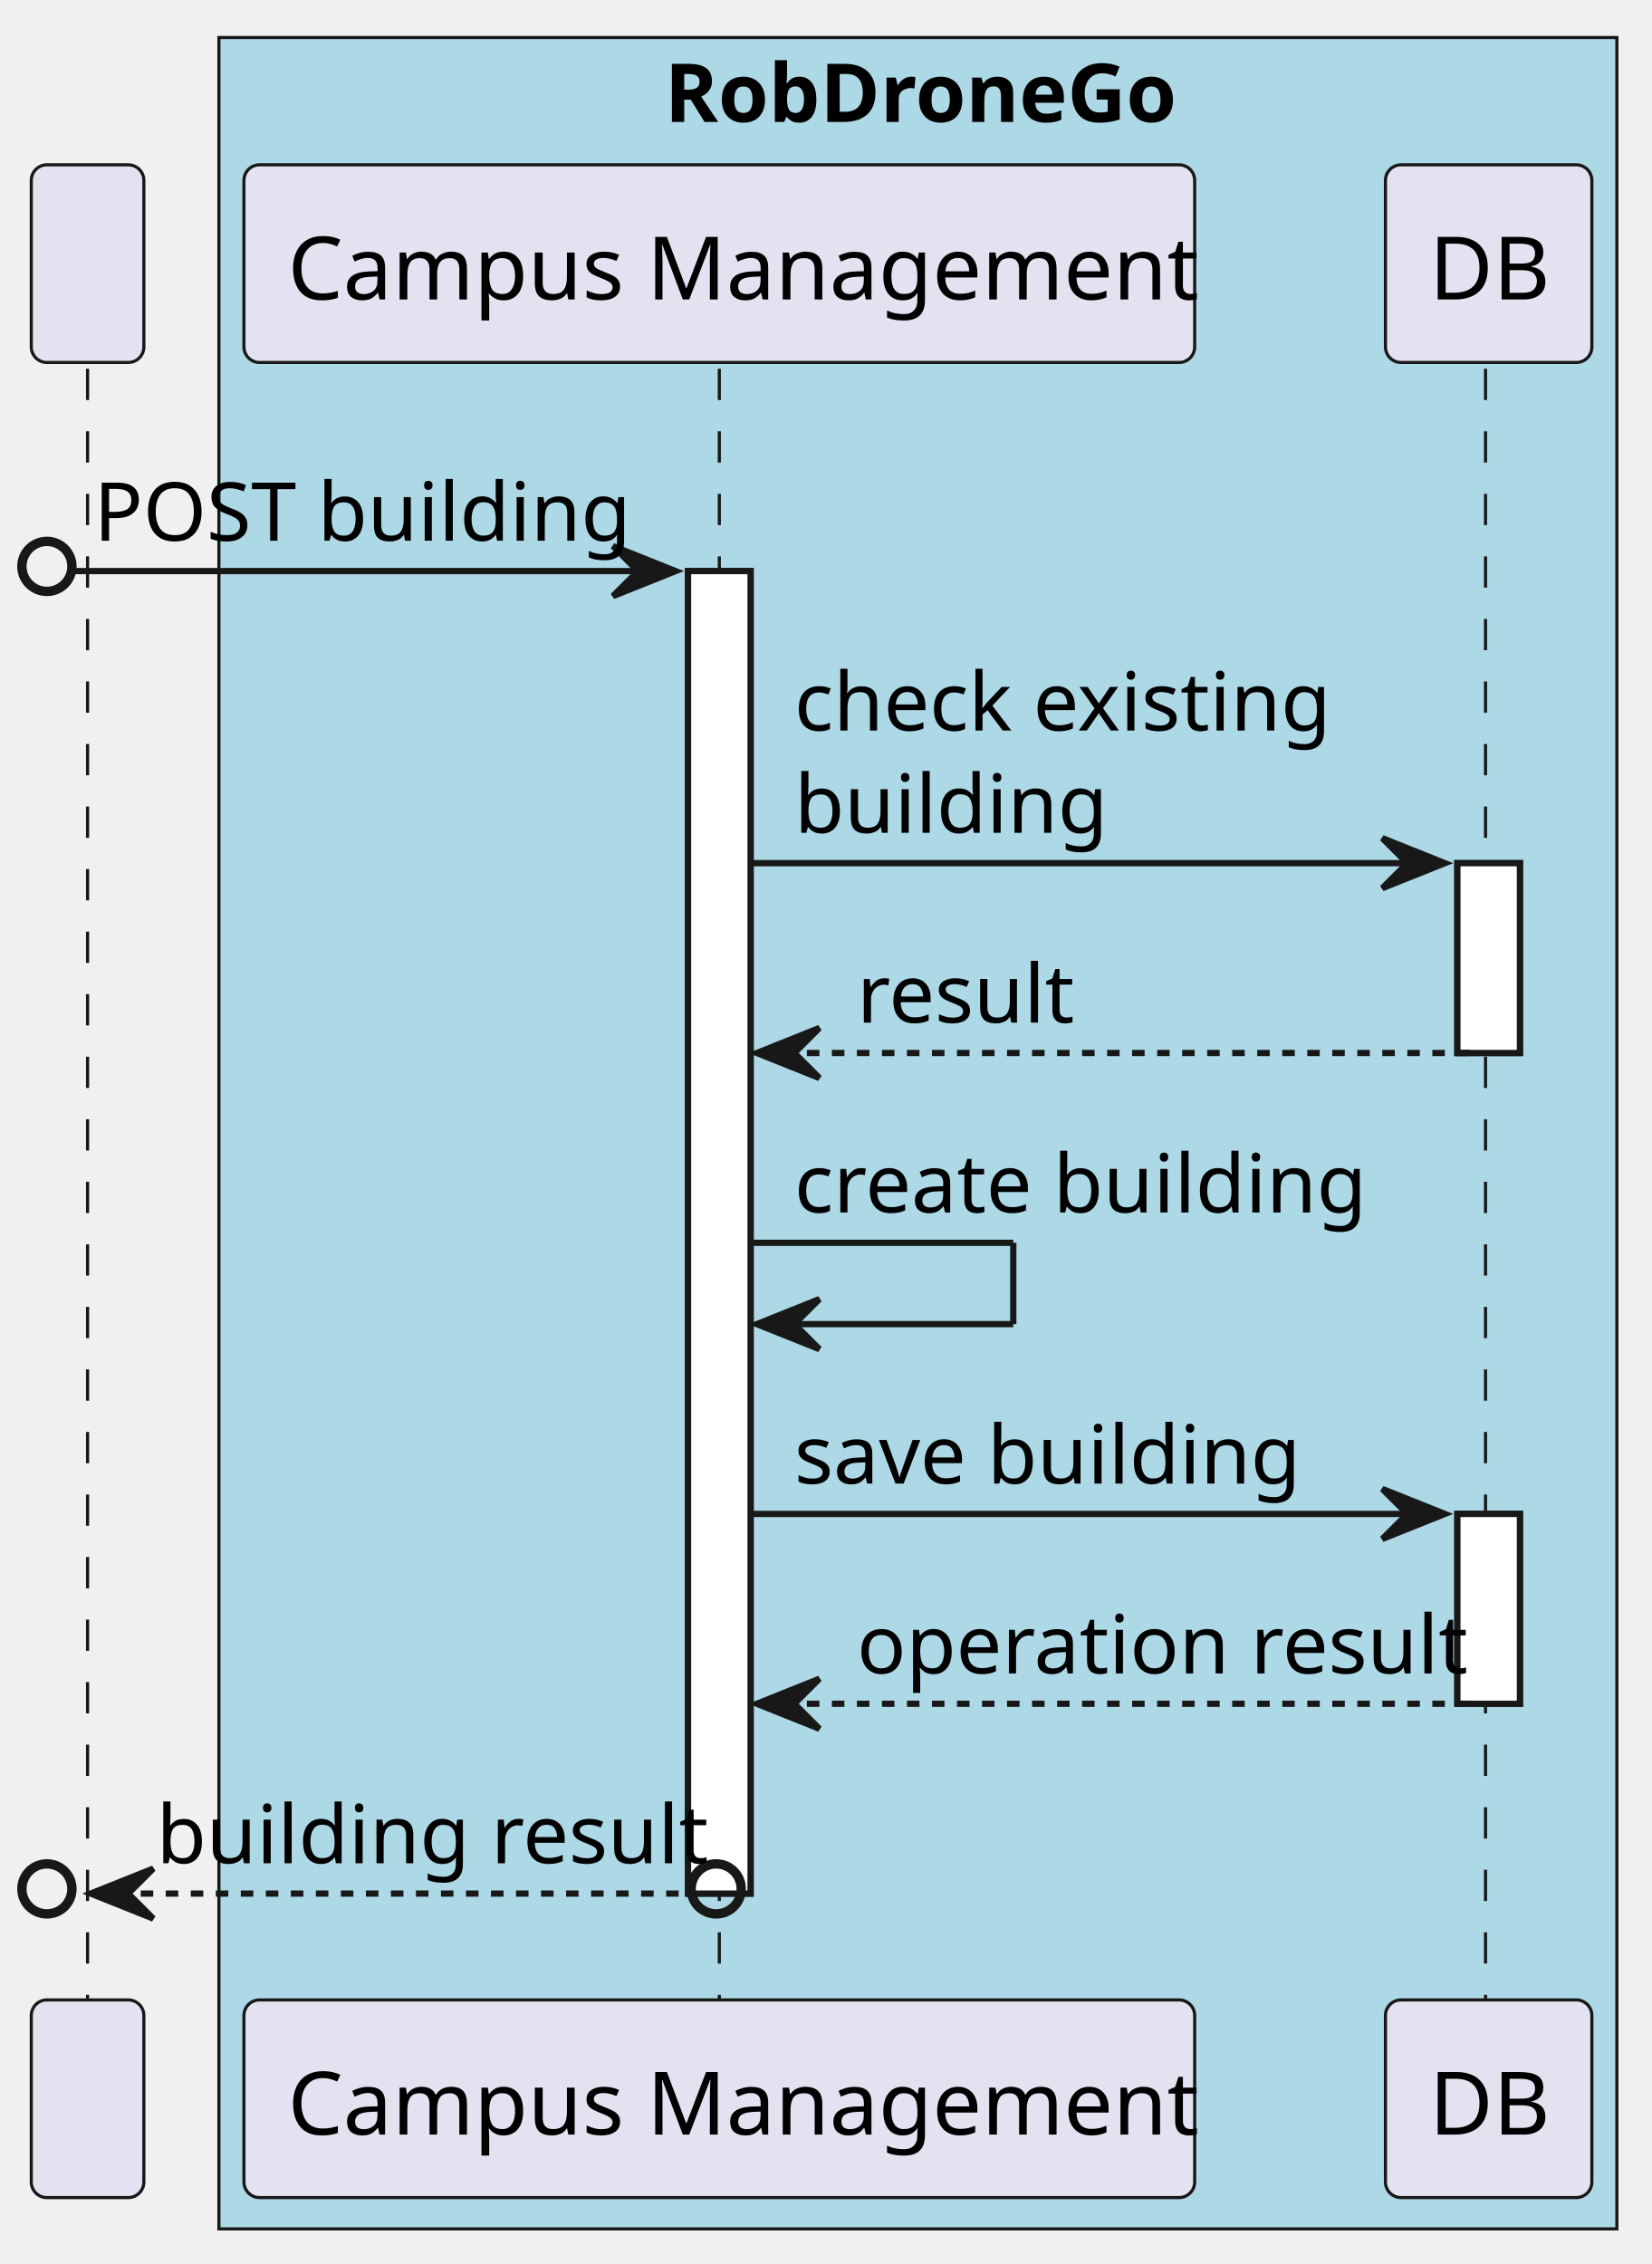
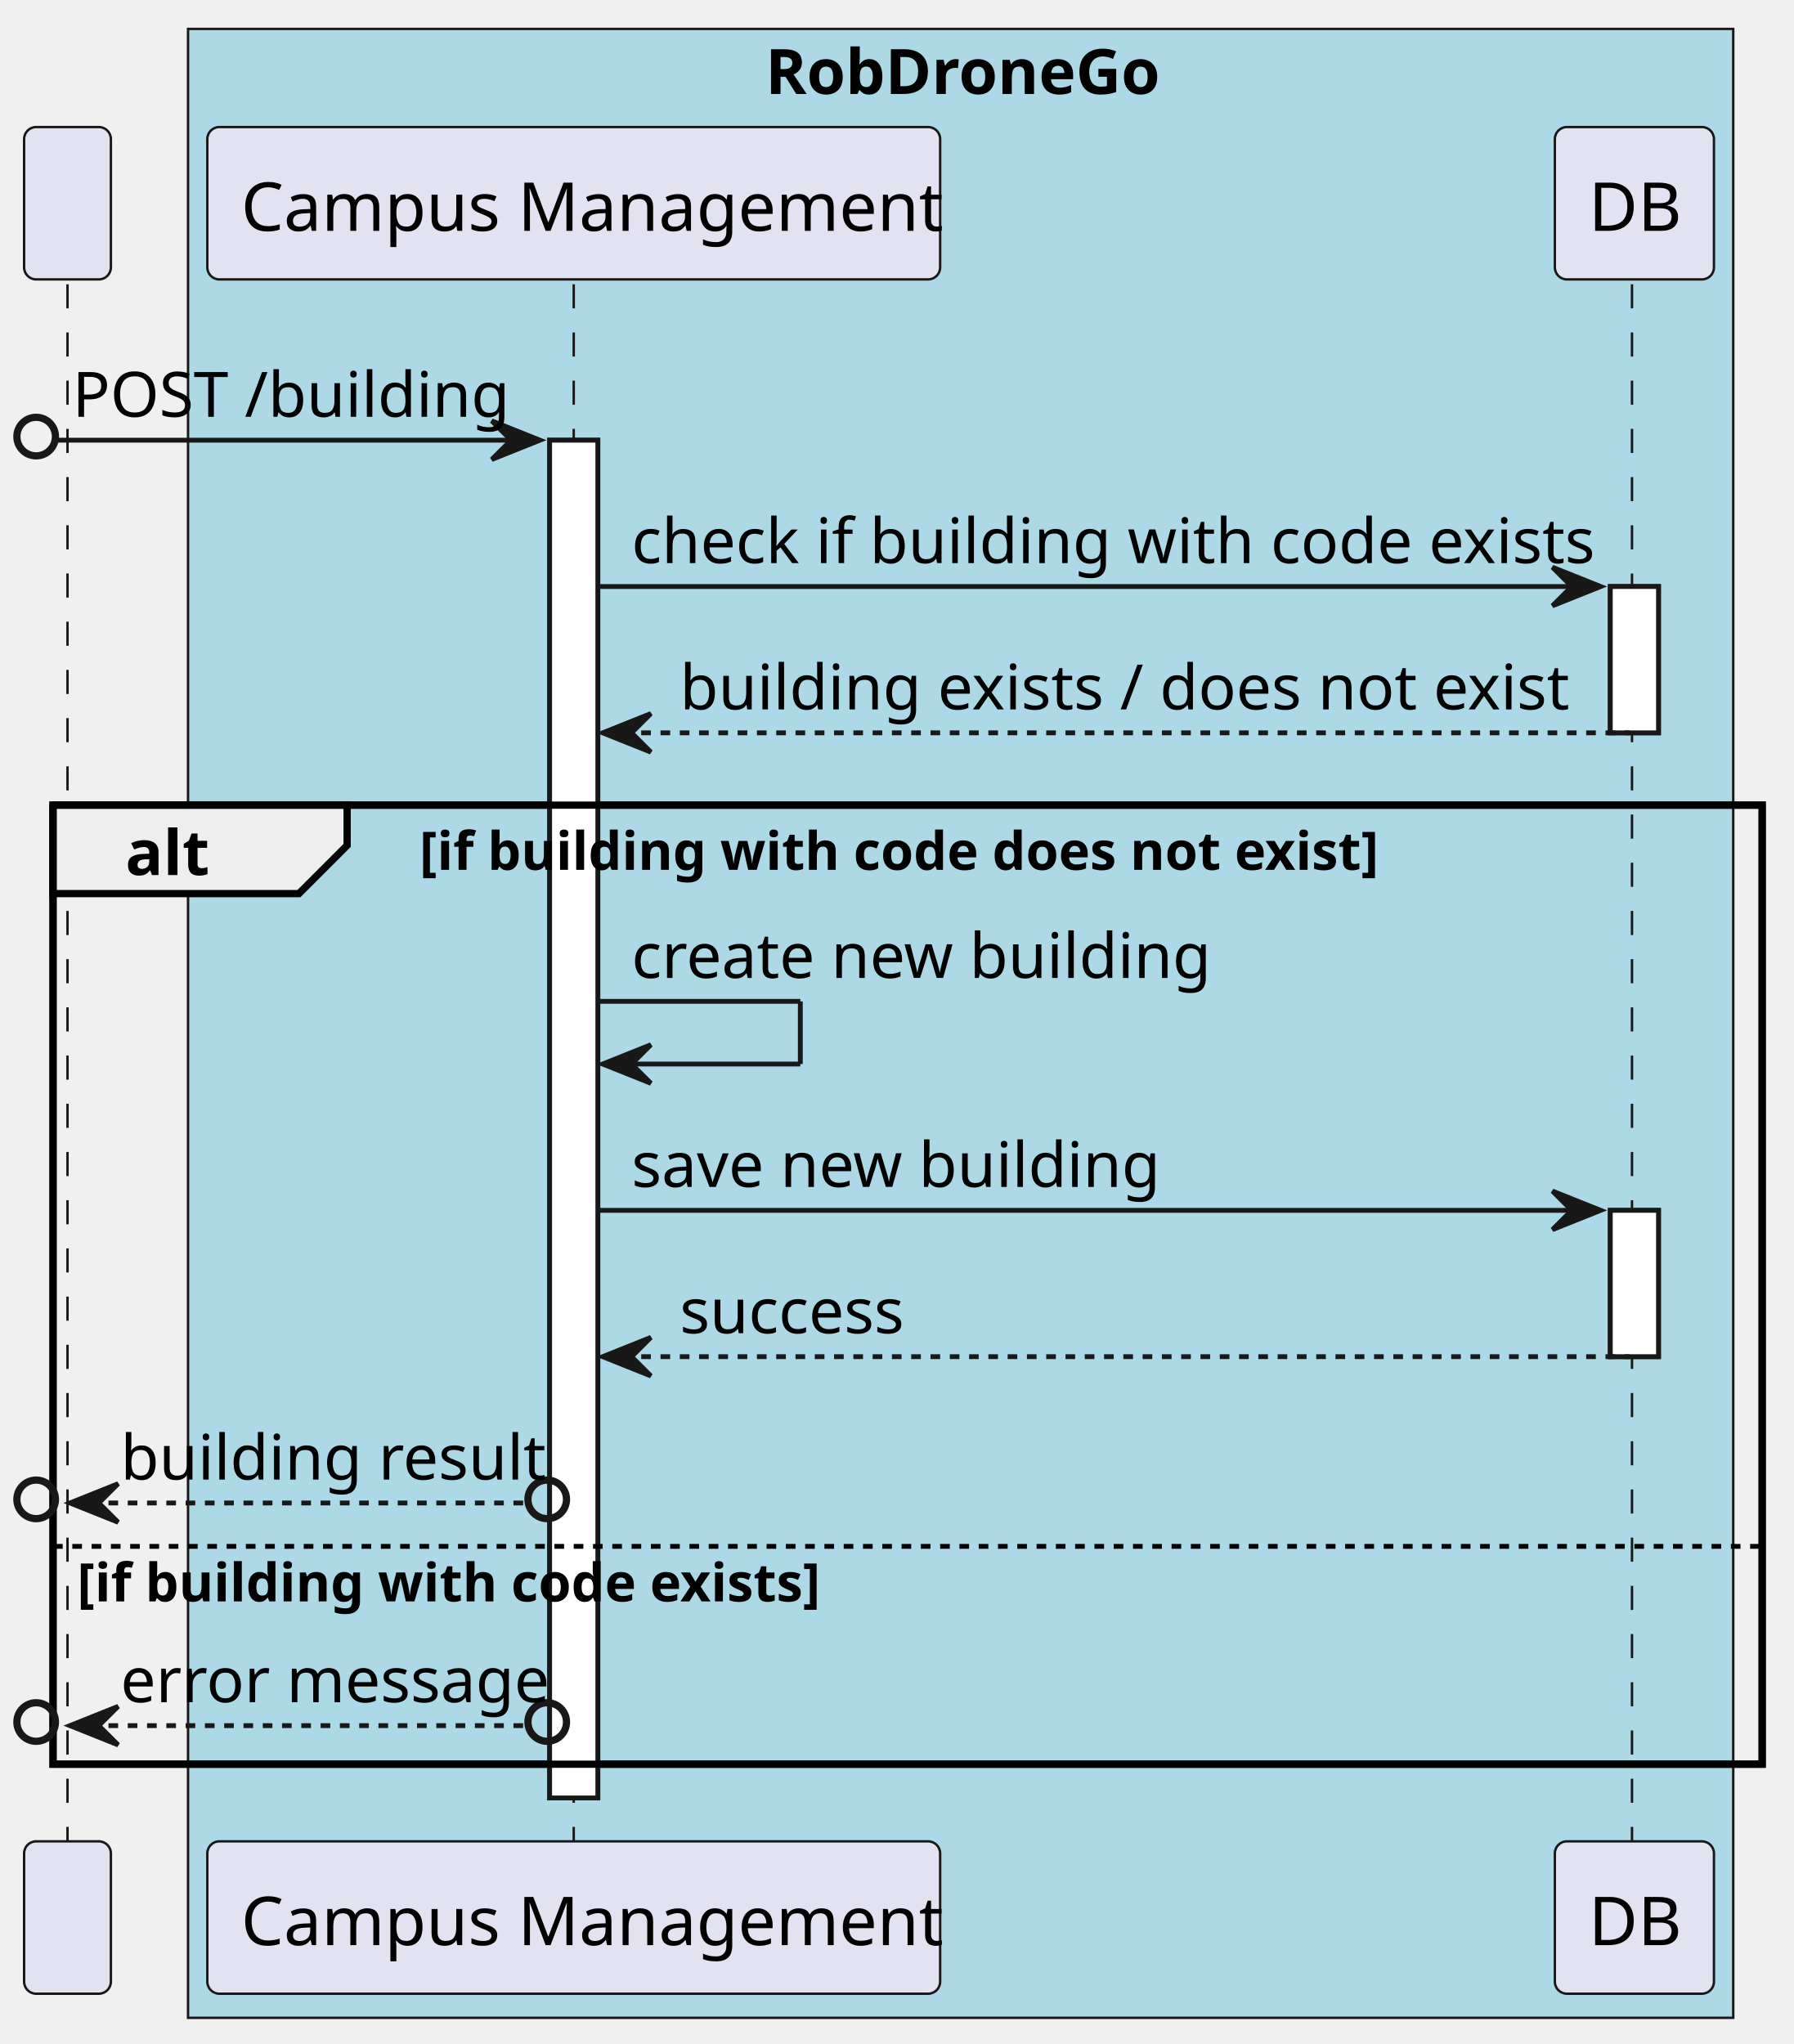
- <svg xmlns="http://www.w3.org/2000/svg" contentStyleType="text/css" height="362px" preserveAspectRatio="none" style="width:264px;height:362px;background:#FFFFFF;" version="1.1" viewBox="0 0 264 362" width="264px" zoomAndPan="magnify">
+ <svg xmlns="http://www.w3.org/2000/svg" contentStyleType="text/css" height="424px" preserveAspectRatio="none" style="width:372px;height:424px;background:#FFFFFF;" version="1.1" viewBox="0 0 372 424" width="372px" zoomAndPan="magnify">
  <defs />
  <g>
-     <rect fill="#ADD8E6" height="350.383" style="stroke:#181818;stroke-width:0.5;" width="223.5" x="35" y="6" />
-     <text fill="#000000" font-family="sans-serif" font-size="13" font-weight="bold" lengthAdjust="spacing" textLength="81" x="106.25" y="19.495">RobDroneGo</text>
-     <rect fill="#FFFFFF" height="211.461" style="stroke:#181818;stroke-width:1.0;" width="10" x="110" y="91.312" />
-     <rect fill="#FFFFFF" height="30.352" style="stroke:#181818;stroke-width:1.0;" width="10" x="233" y="138.016" />
-     <rect fill="#FFFFFF" height="30.352" style="stroke:#181818;stroke-width:1.0;" width="10" x="233" y="242.07" />
-     <line style="stroke:#181818;stroke-width:0.5;stroke-dasharray:5.0,5.0;" x1="14" x2="14" y1="58.961" y2="320.773" />
-     <line style="stroke:#181818;stroke-width:0.5;stroke-dasharray:5.0,5.0;" x1="115" x2="115" y1="58.961" y2="320.773" />
-     <line style="stroke:#181818;stroke-width:0.5;stroke-dasharray:5.0,5.0;" x1="237.5" x2="237.5" y1="58.961" y2="320.773" />
+     <rect fill="#ADD8E6" height="412.57" style="stroke:#181818;stroke-width:0.5;" width="320.5" x="39" y="6" />
+     <text fill="#000000" font-family="sans-serif" font-size="13" font-weight="bold" lengthAdjust="spacing" textLength="81" x="158.75" y="19.495">RobDroneGo</text>
+     <rect fill="#FFFFFF" height="281.648" style="stroke:#181818;stroke-width:1.0;" width="10" x="114" y="91.312" />
+     <rect fill="#FFFFFF" height="30.352" style="stroke:#181818;stroke-width:1.0;" width="10" x="334" y="121.664" />
+     <rect fill="#FFFFFF" height="30.352" style="stroke:#181818;stroke-width:1.0;" width="10" x="334" y="251.07" />
+     <rect fill="none" height="198.945" style="stroke:#000000;stroke-width:1.5;" width="354.5" x="11" y="167.016" />
+     <line style="stroke:#181818;stroke-width:0.5;stroke-dasharray:5.0,5.0;" x1="14" x2="14" y1="58.961" y2="382.961" />
+     <line style="stroke:#181818;stroke-width:0.5;stroke-dasharray:5.0,5.0;" x1="119" x2="119" y1="58.961" y2="382.961" />
+     <line style="stroke:#181818;stroke-width:0.5;stroke-dasharray:5.0,5.0;" x1="338.5" x2="338.5" y1="58.961" y2="382.961" />
    <rect fill="#E2E2F0" height="31.609" rx="2.5" ry="2.5" style="stroke:#181818;stroke-width:0.5;" width="18" x="5" y="26.352" />
    <text fill="#000000" font-family="sans-serif" font-size="14" lengthAdjust="spacing" textLength="4" x="12" y="47.885"> </text>
-     <rect fill="#E2E2F0" height="31.609" rx="2.5" ry="2.5" style="stroke:#181818;stroke-width:0.5;" width="18" x="5" y="319.773" />
-     <text fill="#000000" font-family="sans-serif" font-size="14" lengthAdjust="spacing" textLength="4" x="12" y="341.307"> </text>
-     <rect fill="#E2E2F0" height="31.609" rx="2.5" ry="2.5" style="stroke:#181818;stroke-width:0.5;" width="152" x="39" y="26.352" />
-     <text fill="#000000" font-family="sans-serif" font-size="14" lengthAdjust="spacing" textLength="138" x="46" y="47.885">Campus Management</text>
-     <rect fill="#E2E2F0" height="31.609" rx="2.5" ry="2.5" style="stroke:#181818;stroke-width:0.5;" width="152" x="39" y="319.773" />
-     <text fill="#000000" font-family="sans-serif" font-size="14" lengthAdjust="spacing" textLength="138" x="46" y="341.307">Campus Management</text>
-     <rect fill="#E2E2F0" height="31.609" rx="2.5" ry="2.5" style="stroke:#181818;stroke-width:0.5;" width="33" x="221.5" y="26.352" />
-     <text fill="#000000" font-family="sans-serif" font-size="14" lengthAdjust="spacing" textLength="19" x="228.5" y="47.885">DB</text>
-     <rect fill="#E2E2F0" height="31.609" rx="2.5" ry="2.5" style="stroke:#181818;stroke-width:0.5;" width="33" x="221.5" y="319.773" />
-     <text fill="#000000" font-family="sans-serif" font-size="14" lengthAdjust="spacing" textLength="19" x="228.5" y="341.307">DB</text>
-     <rect fill="#FFFFFF" height="211.461" style="stroke:#181818;stroke-width:1.0;" width="10" x="110" y="91.312" />
-     <rect fill="#FFFFFF" height="30.352" style="stroke:#181818;stroke-width:1.0;" width="10" x="233" y="138.016" />
-     <rect fill="#FFFFFF" height="30.352" style="stroke:#181818;stroke-width:1.0;" width="10" x="233" y="242.07" />
+     <rect fill="#E2E2F0" height="31.609" rx="2.5" ry="2.5" style="stroke:#181818;stroke-width:0.5;" width="18" x="5" y="381.961" />
+     <text fill="#000000" font-family="sans-serif" font-size="14" lengthAdjust="spacing" textLength="4" x="12" y="403.494"> </text>
+     <rect fill="#E2E2F0" height="31.609" rx="2.5" ry="2.5" style="stroke:#181818;stroke-width:0.5;" width="152" x="43" y="26.352" />
+     <text fill="#000000" font-family="sans-serif" font-size="14" lengthAdjust="spacing" textLength="138" x="50" y="47.885">Campus Management</text>
+     <rect fill="#E2E2F0" height="31.609" rx="2.5" ry="2.5" style="stroke:#181818;stroke-width:0.5;" width="152" x="43" y="381.961" />
+     <text fill="#000000" font-family="sans-serif" font-size="14" lengthAdjust="spacing" textLength="138" x="50" y="403.494">Campus Management</text>
+     <rect fill="#E2E2F0" height="31.609" rx="2.5" ry="2.5" style="stroke:#181818;stroke-width:0.5;" width="33" x="322.5" y="26.352" />
+     <text fill="#000000" font-family="sans-serif" font-size="14" lengthAdjust="spacing" textLength="19" x="329.5" y="47.885">DB</text>
+     <rect fill="#E2E2F0" height="31.609" rx="2.5" ry="2.5" style="stroke:#181818;stroke-width:0.5;" width="33" x="322.5" y="381.961" />
+     <text fill="#000000" font-family="sans-serif" font-size="14" lengthAdjust="spacing" textLength="19" x="329.5" y="403.494">DB</text>
+     <rect fill="#FFFFFF" height="281.648" style="stroke:#181818;stroke-width:1.0;" width="10" x="114" y="91.312" />
+     <rect fill="#FFFFFF" height="30.352" style="stroke:#181818;stroke-width:1.0;" width="10" x="334" y="121.664" />
+     <rect fill="#FFFFFF" height="30.352" style="stroke:#181818;stroke-width:1.0;" width="10" x="334" y="251.07" />
    <ellipse cx="7.5" cy="90.562" fill="none" rx="4" ry="4" style="stroke:#181818;stroke-width:1.5;" />
-     <polygon fill="#181818" points="98,87.312,108,91.312,98,95.312,102,91.312" style="stroke:#181818;stroke-width:1.0;" />
-     <line style="stroke:#181818;stroke-width:1.0;" x1="12" x2="104" y1="91.312" y2="91.312" />
-     <text fill="#000000" font-family="sans-serif" font-size="13" lengthAdjust="spacing" textLength="83" x="15" y="86.456">POST building</text>
-     <polygon fill="#181818" points="221,134.016,231,138.016,221,142.016,225,138.016" style="stroke:#181818;stroke-width:1.0;" />
-     <line style="stroke:#181818;stroke-width:1.0;" x1="120" x2="227" y1="138.016" y2="138.016" />
-     <text fill="#000000" font-family="sans-serif" font-size="13" lengthAdjust="spacing" textLength="84" x="127" y="116.808">check existing</text>
-     <text fill="#000000" font-family="sans-serif" font-size="13" lengthAdjust="spacing" textLength="44" x="127" y="133.159">building</text>
-     <polygon fill="#181818" points="131,164.367,121,168.367,131,172.367,127,168.367" style="stroke:#181818;stroke-width:1.0;" />
-     <line style="stroke:#181818;stroke-width:1.0;stroke-dasharray:2.0,2.0;" x1="125" x2="237" y1="168.367" y2="168.367" />
-     <text fill="#000000" font-family="sans-serif" font-size="13" lengthAdjust="spacing" textLength="32" x="137" y="163.511">result</text>
-     <line style="stroke:#181818;stroke-width:1.0;" x1="120" x2="162" y1="198.719" y2="198.719" />
-     <line style="stroke:#181818;stroke-width:1.0;" x1="162" x2="162" y1="198.719" y2="211.719" />
-     <line style="stroke:#181818;stroke-width:1.0;" x1="121" x2="162" y1="211.719" y2="211.719" />
-     <polygon fill="#181818" points="131,207.719,121,211.719,131,215.719,127,211.719" style="stroke:#181818;stroke-width:1.0;" />
-     <text fill="#000000" font-family="sans-serif" font-size="13" lengthAdjust="spacing" textLength="84" x="127" y="193.862">create building</text>
-     <polygon fill="#181818" points="221,238.07,231,242.07,221,246.07,225,242.07" style="stroke:#181818;stroke-width:1.0;" />
-     <line style="stroke:#181818;stroke-width:1.0;" x1="120" x2="227" y1="242.07" y2="242.07" />
-     <text fill="#000000" font-family="sans-serif" font-size="13" lengthAdjust="spacing" textLength="74" x="127" y="237.214">save building</text>
-     <polygon fill="#181818" points="131,268.422,121,272.422,131,276.422,127,272.422" style="stroke:#181818;stroke-width:1.0;" />
-     <line style="stroke:#181818;stroke-width:1.0;stroke-dasharray:2.0,2.0;" x1="125" x2="237" y1="272.422" y2="272.422" />
-     <text fill="#000000" font-family="sans-serif" font-size="13" lengthAdjust="spacing" textLength="89" x="137" y="267.565">operation result</text>
-     <ellipse cx="7.5" cy="302.023" fill="none" rx="4" ry="4" style="stroke:#181818;stroke-width:1.5;" />
-     <polygon fill="#181818" points="24.5,298.773,14.5,302.773,24.5,306.773,20.5,302.773" style="stroke:#181818;stroke-width:1.0;" />
-     <ellipse cx="114.5" cy="302.023" fill="none" rx="4" ry="4" style="stroke:#181818;stroke-width:1.5;" />
-     <line style="stroke:#181818;stroke-width:1.0;stroke-dasharray:2.0,2.0;" x1="22.5" x2="110" y1="302.773" y2="302.773" />
-     <text fill="#000000" font-family="sans-serif" font-size="13" lengthAdjust="spacing" textLength="80" x="25" y="297.917">building result</text>
+     <polygon fill="#181818" points="102,87.312,112,91.312,102,95.312,106,91.312" style="stroke:#181818;stroke-width:1.0;" />
+     <line style="stroke:#181818;stroke-width:1.0;" x1="12" x2="108" y1="91.312" y2="91.312" />
+     <text fill="#000000" font-family="sans-serif" font-size="13" lengthAdjust="spacing" textLength="87" x="15" y="86.456">POST /building</text>
+     <polygon fill="#181818" points="322,117.664,332,121.664,322,125.664,326,121.664" style="stroke:#181818;stroke-width:1.0;" />
+     <line style="stroke:#181818;stroke-width:1.0;" x1="124" x2="328" y1="121.664" y2="121.664" />
+     <text fill="#000000" font-family="sans-serif" font-size="13" lengthAdjust="spacing" textLength="191" x="131" y="116.808">check if building with code exists</text>
+     <polygon fill="#181818" points="135,148.016,125,152.016,135,156.016,131,152.016" style="stroke:#181818;stroke-width:1.0;" />
+     <line style="stroke:#181818;stroke-width:1.0;stroke-dasharray:2.0,2.0;" x1="129" x2="338" y1="152.016" y2="152.016" />
+     <text fill="#000000" font-family="sans-serif" font-size="13" lengthAdjust="spacing" textLength="177" x="141" y="147.159">building exists / does not exist</text>
+     <path d="M11,167.016 L72,167.016 L72,175.367 L62,185.367 L11,185.367 L11,167.016 " fill="#EEEEEE" style="stroke:#000000;stroke-width:1.5;" />
+     <rect fill="none" height="198.945" style="stroke:#000000;stroke-width:1.5;" width="354.5" x="11" y="167.016" />
+     <text fill="#000000" font-family="sans-serif" font-size="13" font-weight="bold" lengthAdjust="spacing" textLength="16" x="26" y="181.511">alt</text>
+     <text fill="#000000" font-family="sans-serif" font-size="11" font-weight="bold" lengthAdjust="spacing" textLength="201" x="87" y="180.435">[if building with code does not exist]</text>
+     <line style="stroke:#181818;stroke-width:1.0;" x1="124" x2="166" y1="207.719" y2="207.719" />
+     <line style="stroke:#181818;stroke-width:1.0;" x1="166" x2="166" y1="207.719" y2="220.719" />
+     <line style="stroke:#181818;stroke-width:1.0;" x1="125" x2="166" y1="220.719" y2="220.719" />
+     <polygon fill="#181818" points="135,216.719,125,220.719,135,224.719,131,220.719" style="stroke:#181818;stroke-width:1.0;" />
+     <text fill="#000000" font-family="sans-serif" font-size="13" lengthAdjust="spacing" textLength="111" x="131" y="202.862">create new building</text>
+     <polygon fill="#181818" points="322,247.07,332,251.07,322,255.07,326,251.07" style="stroke:#181818;stroke-width:1.0;" />
+     <line style="stroke:#181818;stroke-width:1.0;" x1="124" x2="328" y1="251.07" y2="251.07" />
+     <text fill="#000000" font-family="sans-serif" font-size="13" lengthAdjust="spacing" textLength="101" x="131" y="246.214">save new building</text>
+     <polygon fill="#181818" points="135,277.422,125,281.422,135,285.422,131,281.422" style="stroke:#181818;stroke-width:1.0;" />
+     <line style="stroke:#181818;stroke-width:1.0;stroke-dasharray:2.0,2.0;" x1="129" x2="338" y1="281.422" y2="281.422" />
+     <text fill="#000000" font-family="sans-serif" font-size="13" lengthAdjust="spacing" textLength="49" x="141" y="276.565">success</text>
+     <ellipse cx="7.5" cy="311.023" fill="none" rx="4" ry="4" style="stroke:#181818;stroke-width:1.5;" />
+     <polygon fill="#181818" points="24.5,307.773,14.5,311.773,24.5,315.773,20.5,311.773" style="stroke:#181818;stroke-width:1.0;" />
+     <ellipse cx="113.5" cy="311.023" fill="none" rx="4" ry="4" style="stroke:#181818;stroke-width:1.5;" />
+     <line style="stroke:#181818;stroke-width:1.0;stroke-dasharray:2.0,2.0;" x1="22.5" x2="109" y1="311.773" y2="311.773" />
+     <text fill="#000000" font-family="sans-serif" font-size="13" lengthAdjust="spacing" textLength="80" x="25" y="306.917">building result</text>
+     <line style="stroke:#000000;stroke-width:1.0;stroke-dasharray:2.0,2.0;" x1="11" x2="365.5" y1="320.773" y2="320.773" />
+     <text fill="#000000" font-family="sans-serif" font-size="11" font-weight="bold" lengthAdjust="spacing" textLength="156" x="16" y="332.192">[if building with code exists]</text>
+     <ellipse cx="7.5" cy="357.211" fill="none" rx="4" ry="4" style="stroke:#181818;stroke-width:1.5;" />
+     <polygon fill="#181818" points="24.5,353.961,14.5,357.961,24.5,361.961,20.5,357.961" style="stroke:#181818;stroke-width:1.0;" />
+     <ellipse cx="113.5" cy="357.211" fill="none" rx="4" ry="4" style="stroke:#181818;stroke-width:1.5;" />
+     <line style="stroke:#181818;stroke-width:1.0;stroke-dasharray:2.0,2.0;" x1="22.5" x2="109" y1="357.961" y2="357.961" />
+     <text fill="#000000" font-family="sans-serif" font-size="13" lengthAdjust="spacing" textLength="83" x="25" y="353.104">error message</text>
  </g>
</svg>
